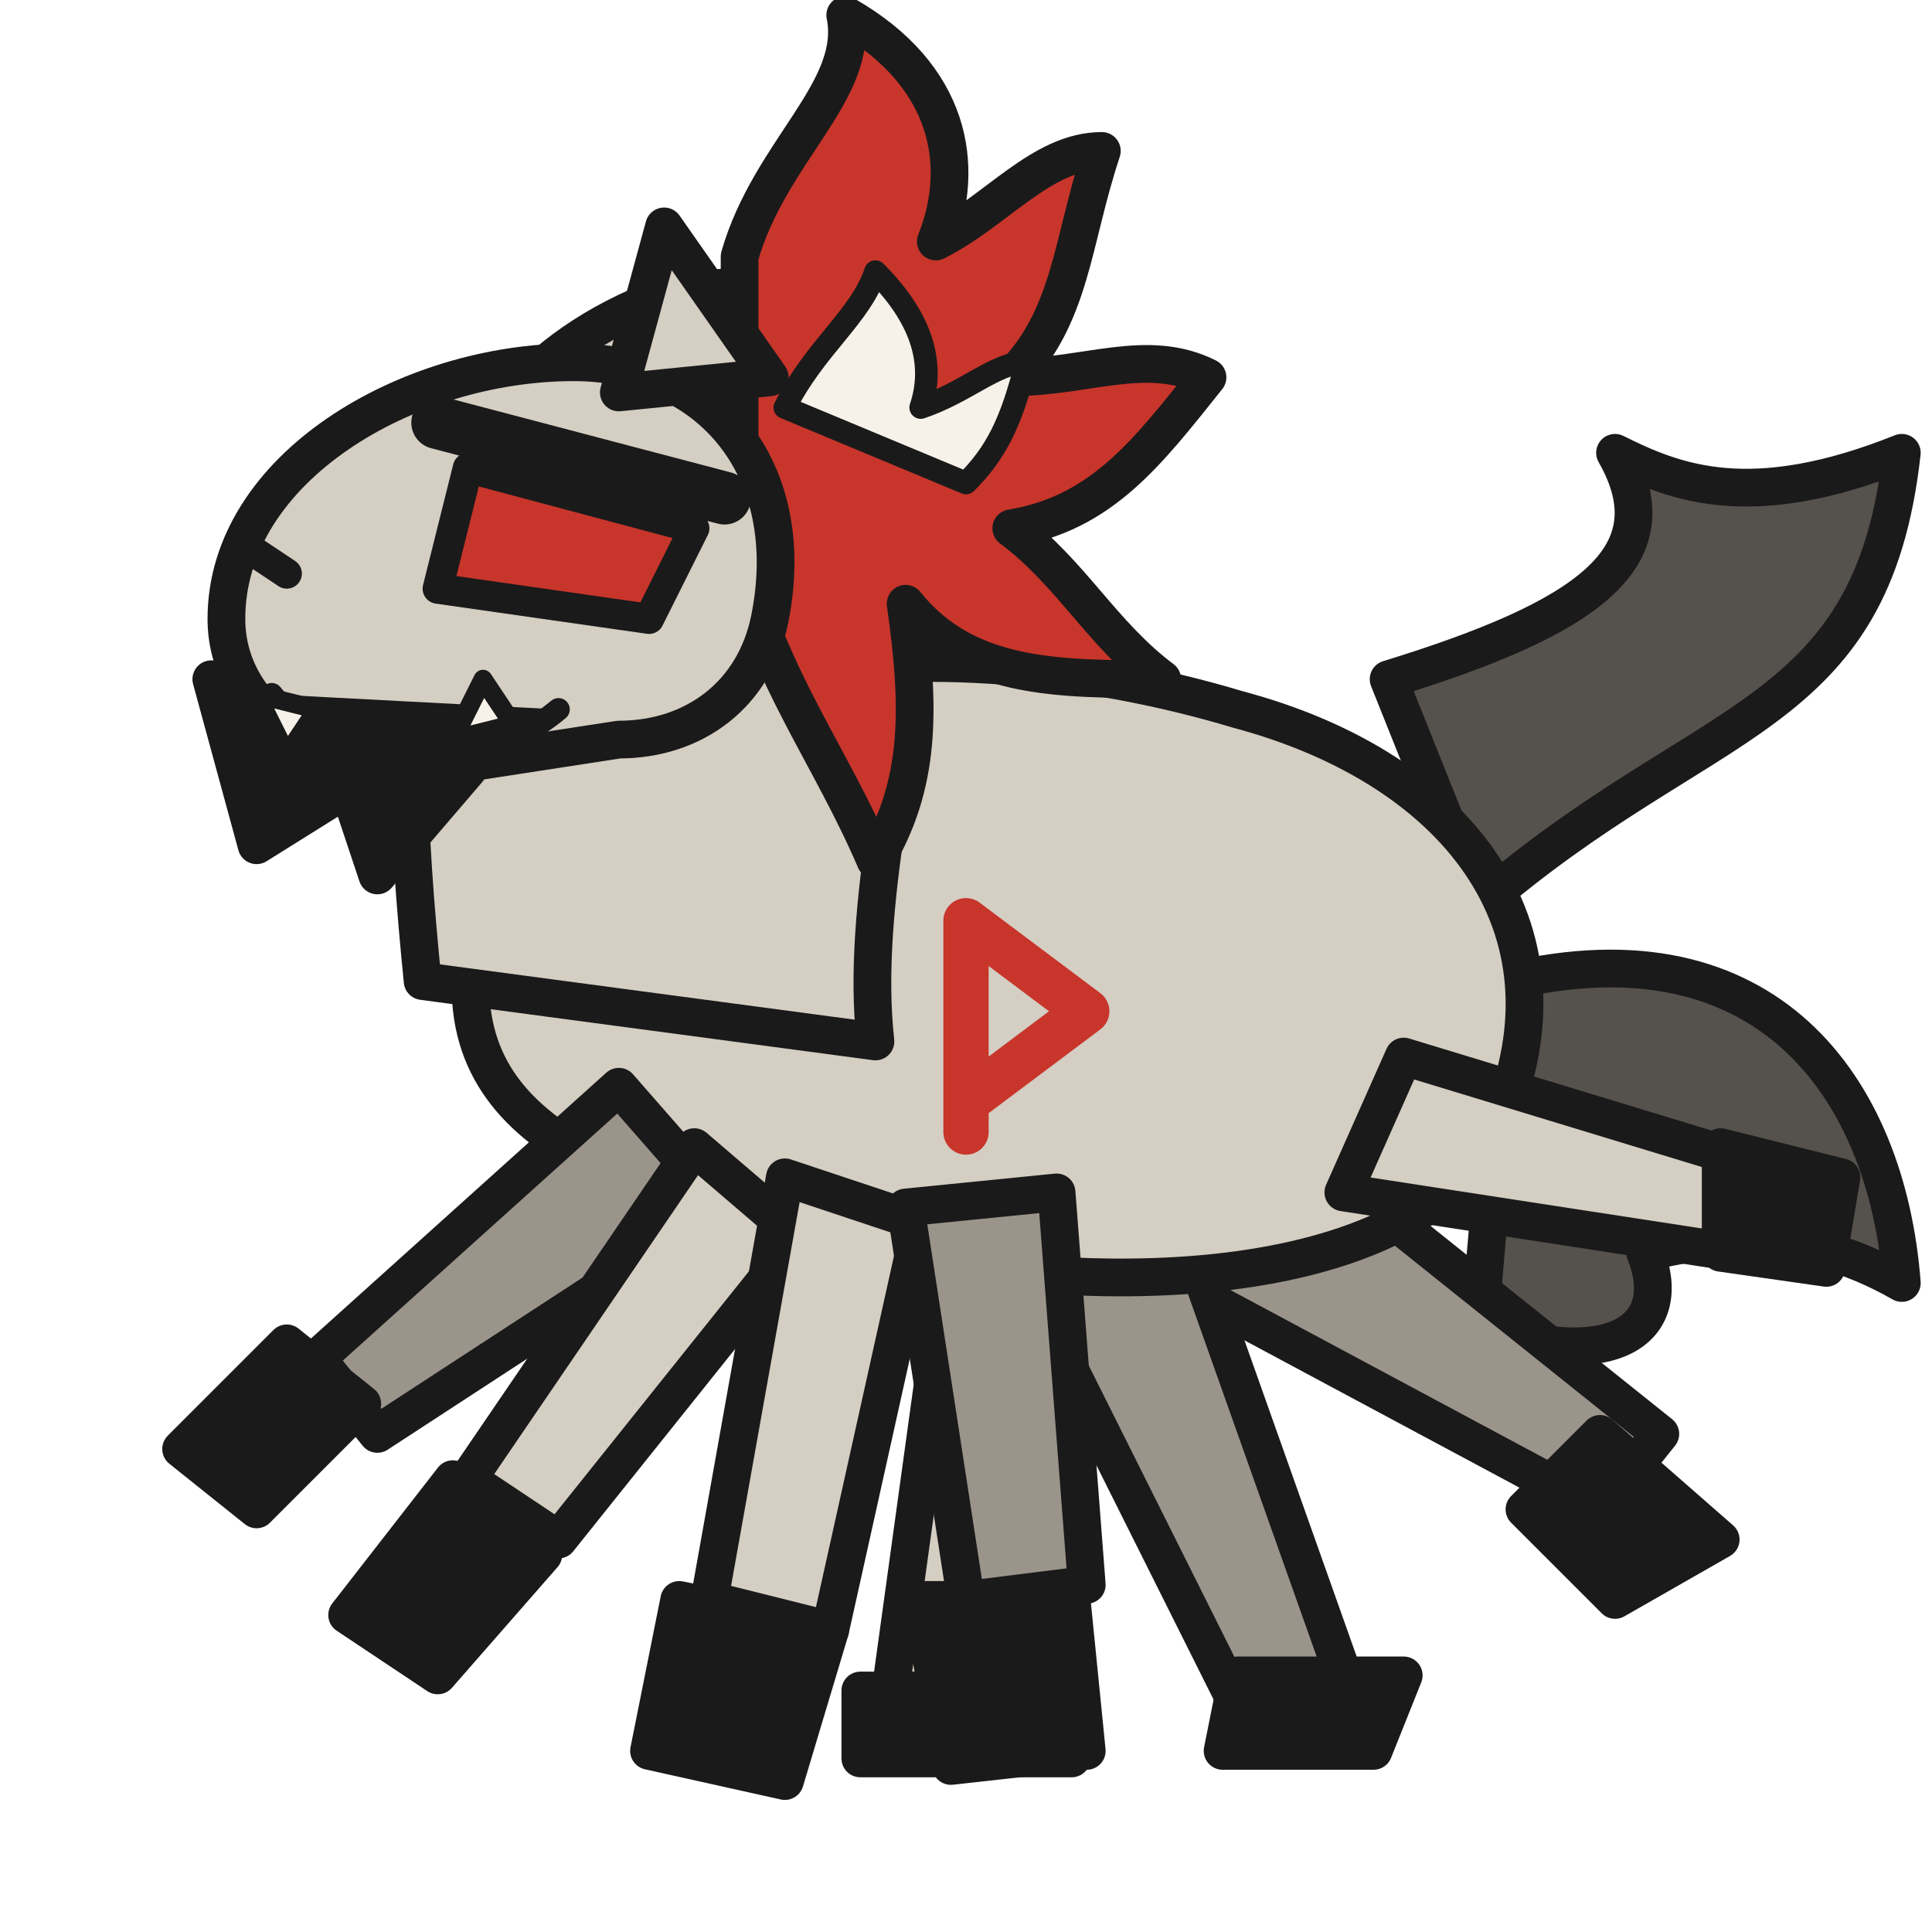
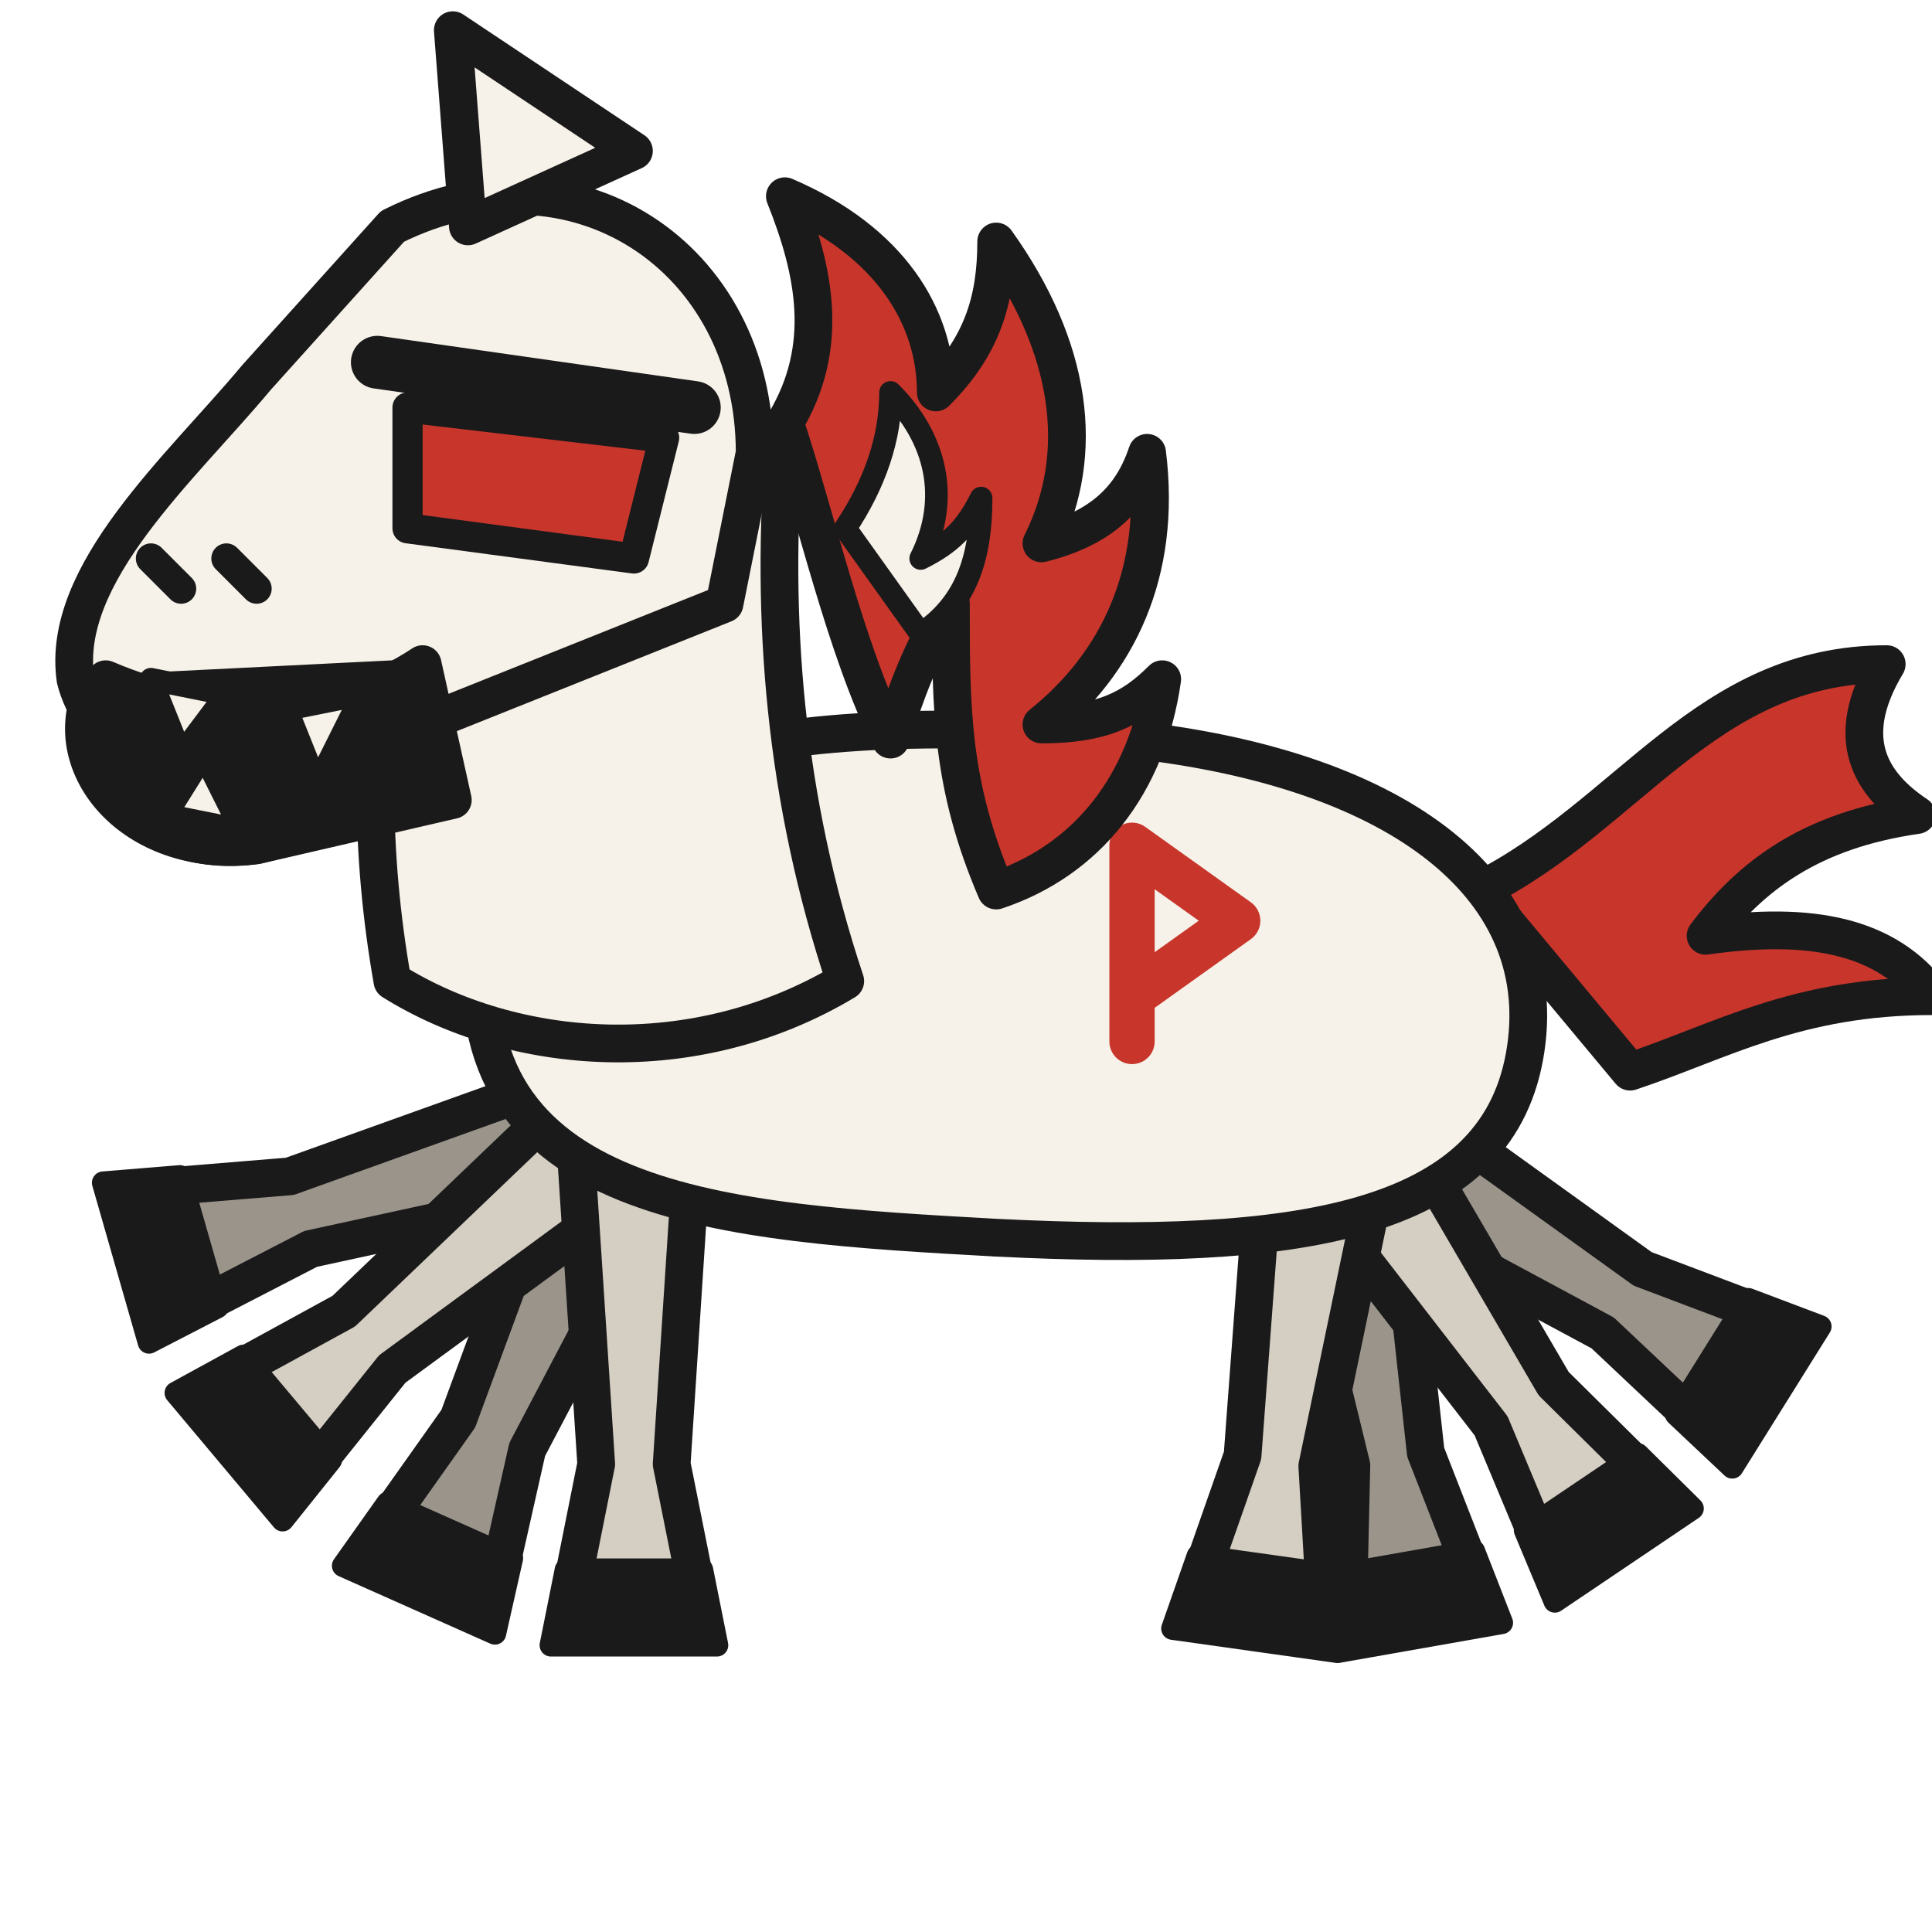
<svg xmlns="http://www.w3.org/2000/svg" viewBox="0 0 256 256" fill="none" stroke="#1b1a1a" stroke-width="5" stroke-linejoin="round" stroke-linecap="round">
-   <path d="M196 120c30-26 52-24 56-60-20 8-30 4-38 0 8 14-4 22-30 30z" fill="#55514c" />
-   <path d="M200 130c34-8 50 14 52 40-14-8-26-6-34-4 4 10-4 16-22 10z" fill="#55514c" />
-   <path d="M170 150l50 40-8 10-56-30z" fill="#9a948b" />
-   <path d="M212 190l16 14-14 8-12-12z" fill="#1b1a1a" />
-   <path d="M156 160l22 62-14 4-30-60z" fill="#9a948b" />
-   <path d="M164 222h22l-4 10h-20z" fill="#1b1a1a" />
-   <path d="M64 120c10-34 60-38 100-26 30 8 46 30 34 56-10 20-50 24-90 14-30-8-52-16-44-44z" fill="#d4cec3" />
-   <path d="M140 168l-4 56h-18l8-58z" fill="#d4cec3" />
-   <path d="M114 224h28v9h-28z" fill="#1b1a1a" />
-   <path d="M186 140l46 14-2 12-52-8z" fill="#d4cec3" />
-   <path d="M228 152l16 4-2 12-14-2z" fill="#1b1a1a" />
-   <path d="M82 144l-40 36 8 10 46-30z" fill="#9a948b" />
-   <path d="M38 178l-14 14 10 8 14-14z" fill="#1b1a1a" />
-   <path d="M92 152l-30 44 12 8 32-40z" fill="#d4cec3" />
-   <path d="M60 196l-14 18 12 8 14-16z" fill="#1b1a1a" />
-   <path d="M104 156l-10 56 16 4 12-54z" fill="#d4cec3" />
-   <path d="M90 212l-4 20 18 4 6-20z" fill="#1b1a1a" />
-   <path d="M120 160l8 52 16-2-4-52z" fill="#9a948b" />
-   <path d="M122 212l4 22 18-2-2-20z" fill="#1b1a1a" />
-   <path d="M56 130C52 90 52 54 86 40c24-8 40 10 36 40-2 18-8 40-6 58z" fill="#d4cec3" />
-   <path d="M98 34c4-14 16-22 14-32 14 8 16 20 12 30 8-4 14-12 22-12-4 12-4 22-12 30 10 0 18-4 26 0-8 10-14 18-26 20 8 6 12 14 20 20-14 0-26 0-34-10 2 14 2 24-4 34-6-14-14-24-18-40z" fill="#c8352b" />
-   <path d="M104 54c4-8 10-12 12-18 6 6 8 12 6 18 6-2 10-6 14-6-2 8-4 12-8 16z" fill="#f6f2e9" stroke-width="3" />
-   <path d="M30 82c0-20 24-34 46-34 18 0 30 14 26 34-2 10-10 16-20 16l-26 4c-14 0-26-8-26-20z" fill="#d4cec3" />
-   <path d="M28 90l6 22 16-10zM44 98l6 18 12-14z" fill="#1b1a1a" />
-   <path d="M36 92c8 10 26 12 38 2" fill="#1b1a1a" stroke-width="3" />
-   <path d="M34 92l4 8 4-6zM60 98l4-8 4 6z" fill="#f6f2e9" stroke-width="2.5" />
-   <path d="M82 52l6-22 14 20z" fill="#d4cec3" />
-   <path d="M62 62l30 8-6 12-28-4z" fill="#c8352b" stroke-width="4" />
-   <path d="M58 56l38 10" stroke-width="7" />
-   <path d="M32 72l6 4" stroke-width="4" />
-   <path d="M128 122v28M128 122l16 12-16 12" stroke="#c8352b" stroke-width="6" />
+   <defs>
+     <g id="l">
+       <path d="M-8 0L8 0 5 46 9 66H-9L-5 46z" />
+       <path d="M-9 60h18l2 10h-22z" fill="#1b1a1a" stroke-width="3" />
+     </g>
+   </defs>
+   <g fill="#9a948b">
+     <use href="#l" x="84" y="148" transform="rotate(74 84 148)" fill="#9a948b" />
+     <use href="#l" x="84" y="148" transform="rotate(24 84 148)" fill="#9a948b" />
+     <use href="#l" x="176" y="148" transform="rotate(-58 176 148)" fill="#9a948b" />
+     <use href="#l" x="176" y="148" transform="rotate(-10 176 148)" fill="#9a948b" />
+   </g>
+   <path d="M196 118c20-10 30-30 54-30-6 10-2 16 4 20-14 2-22 8-28 16 14-2 24 0 30 8-18 0-28 6-40 10z" fill="#c8352b" />
+   <use href="#l" x="84" y="148" transform="rotate(50 84 148)" fill="#d4cec3" />
+   <use href="#l" x="84" y="148" transform="rotate(0 84 148)" fill="#d4cec3" />
+   <use href="#l" x="176" y="148" transform="rotate(-34 176 148)" fill="#d4cec3" />
+   <use href="#l" x="176" y="148" transform="rotate(8 176 148)" fill="#d4cec3" />
+   <path d="M64 124C70 98 110 94 150 98c36 4 56 20 52 42-4 22-30 26-70 24-36-2-72-4-68-40z" fill="#f6f2e9" />
+   <path d="M150 112v26M150 112l14 10-14 10" stroke="#c8352b" stroke-width="6" />
+   <path d="M52 130C46 96 52 62 70 44l34 14c-2 24 0 48 8 72-20 12-44 10-60 0z" fill="#f6f2e9" />
+   <path d="M104 56c6-10 4-20 0-30 14 6 20 16 20 26 6-6 8-12 8-20 10 14 12 28 6 40 8-2 12-6 14-12 2 16-4 28-14 36 8 0 12-2 16-6-2 14-10 24-22 28-6-14-6-24-6-38-4 6-6 12-8 18-6-12-10-30-14-42z" fill="#c8352b" />
+   <path d="M112 70c4-6 6-12 6-18 6 6 8 14 4 22 4-2 6-4 8-8 0 8-2 14-8 18z" fill="#f6f2e9" stroke-width="3" />
+   <path d="M52 30C76 18 100 34 100 60l-4 20L56 96C40 104 14 106 10 90 8 76 24 62 34 50z" fill="#f6f2e9" />
+   <path d="M62 30l-2-26 24 16z" fill="#f6f2e9" />
+   <path d="M12 92c-4 10 6 22 22 20l24-6-6-16z" fill="#d4cec3" />
+   <path d="M14 90c14 6 30 6 42-2l4 18-26 6c-14 2-24-8-20-22z" fill="#1b1a1a" />
+   <path d="M20 90l4 10 6-8zM38 94l4 10 6-12z" fill="#f6f2e9" stroke-width="3" />
+   <path d="M22 108l5-8 5 10z" fill="#f6f2e9" stroke-width="3" />
+   <path d="M30 74l4 4M20 74l4 4" stroke-width="4" />
+   <path d="M54 54l34 4-4 16-30-4z" fill="#c8352b" stroke-width="4" />
+   <path d="M50 48l42 6" stroke-width="7" />
</svg>
